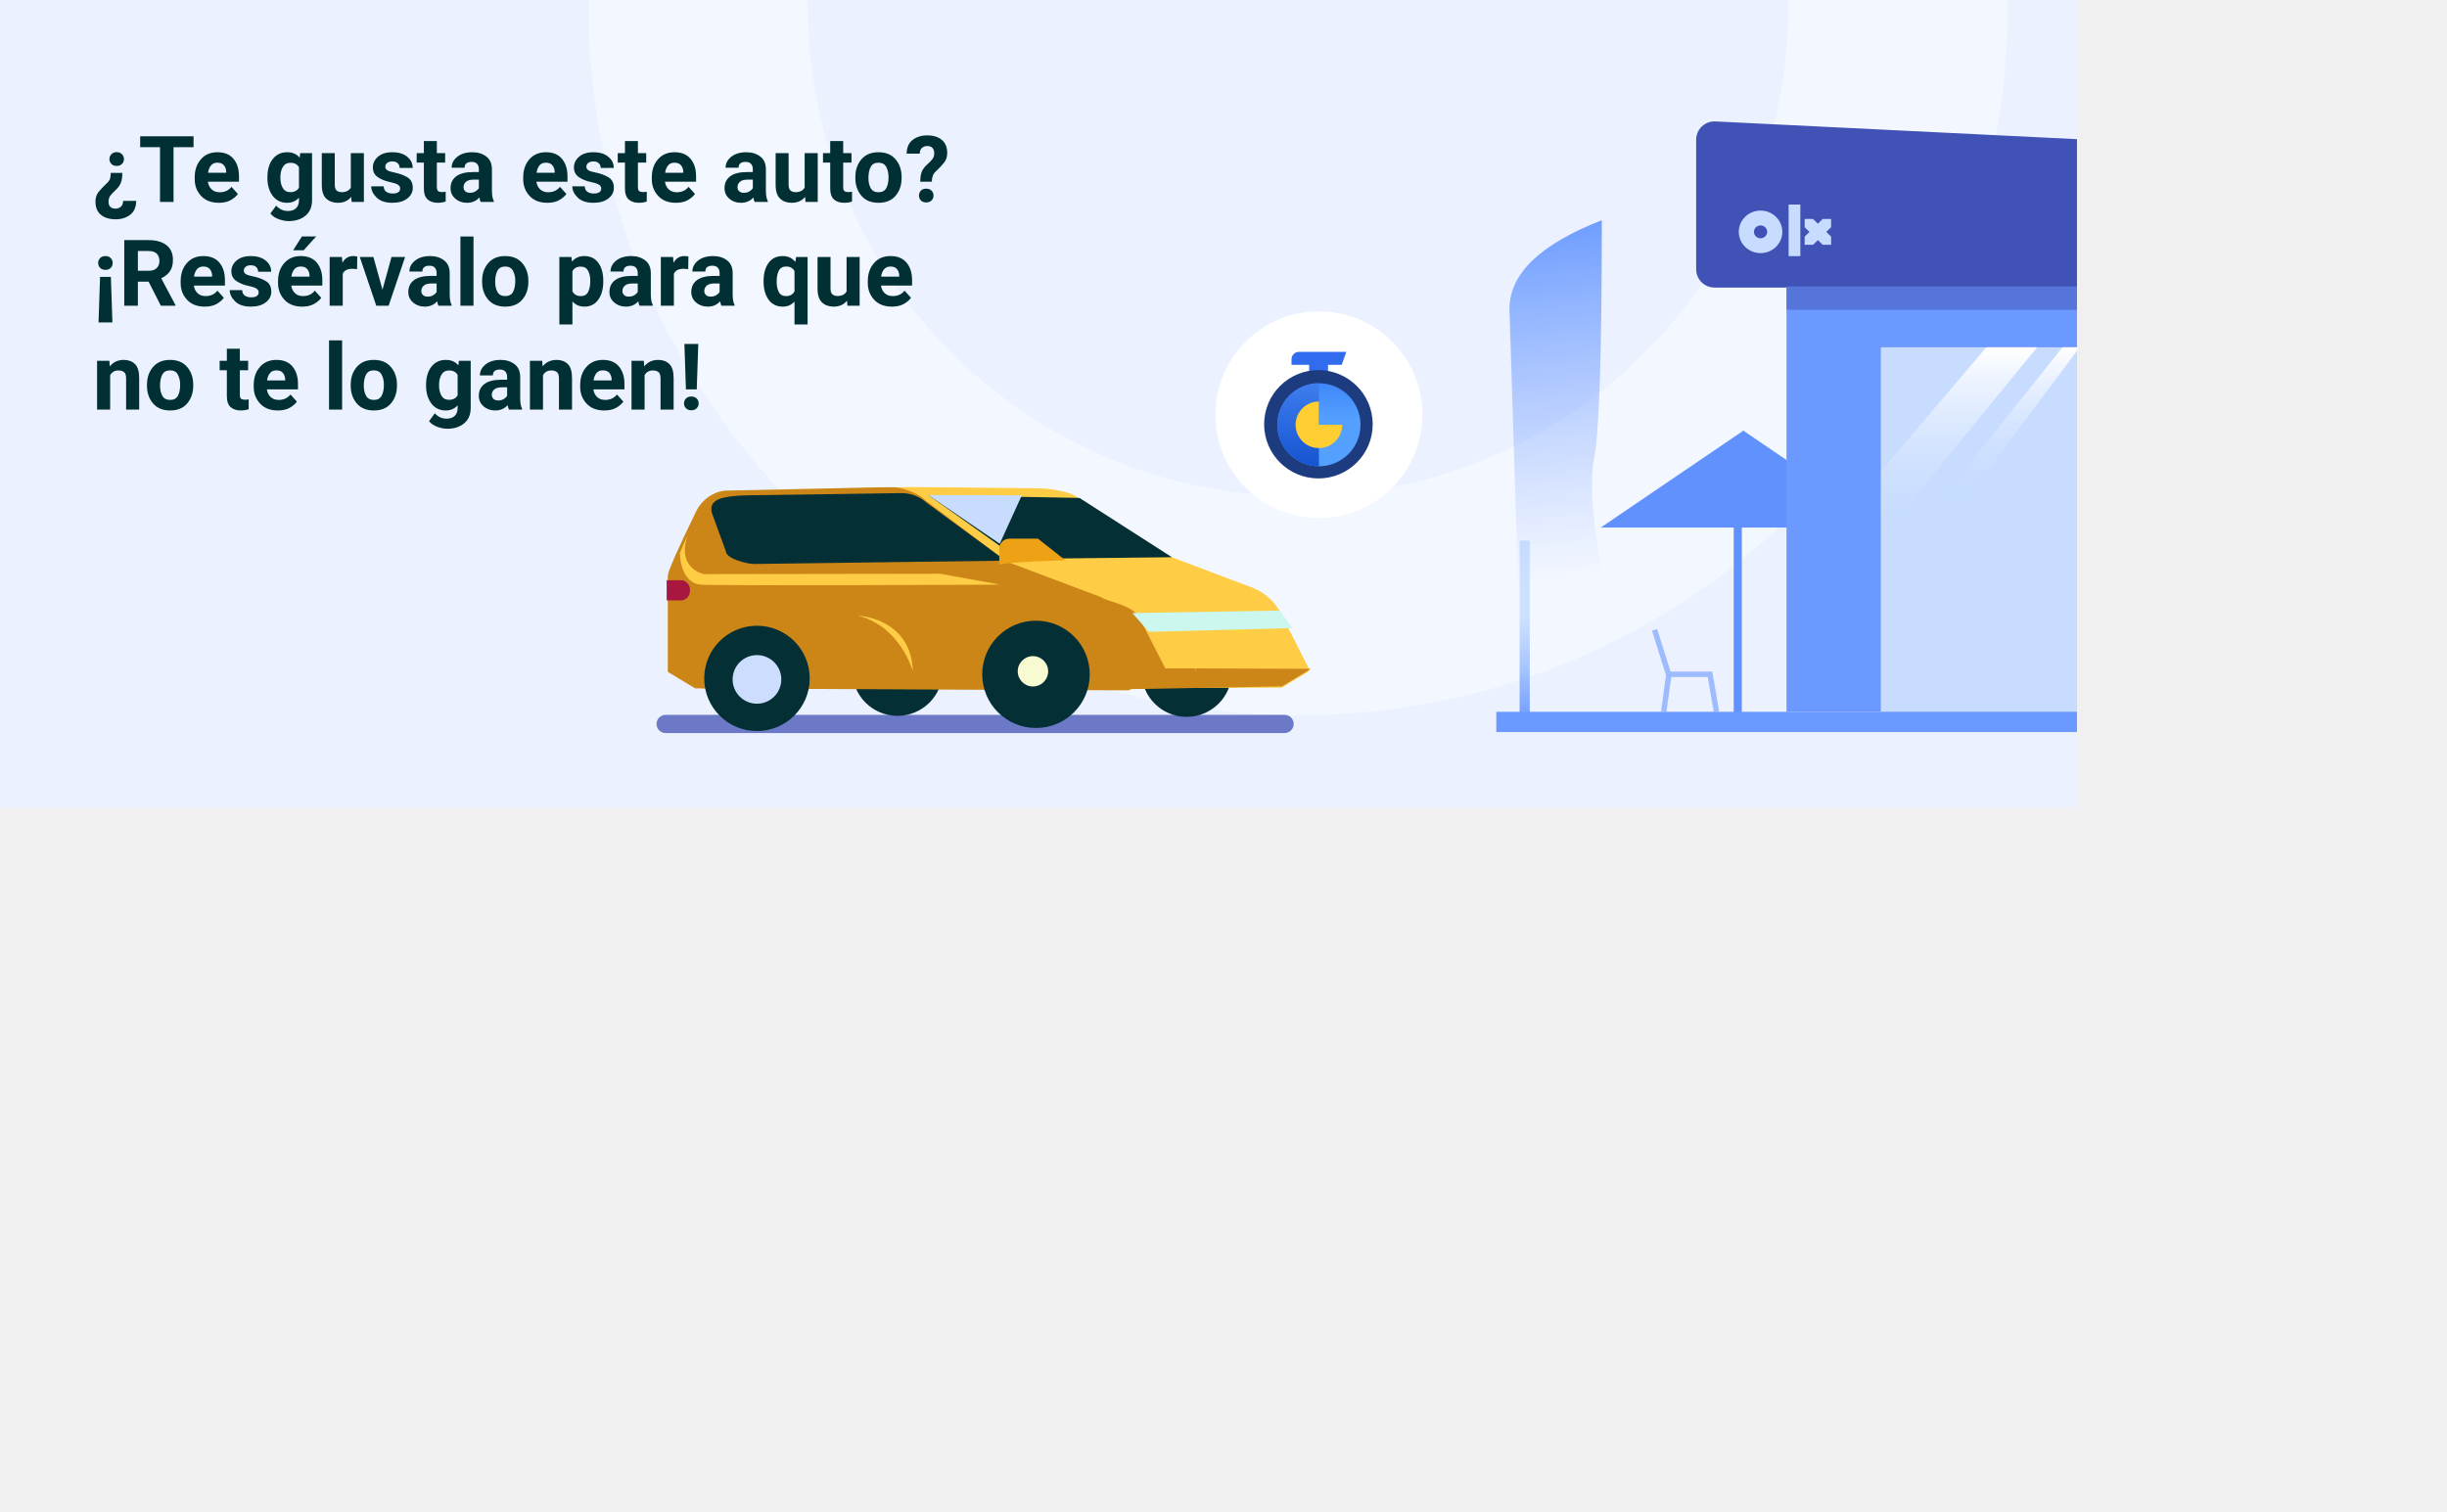
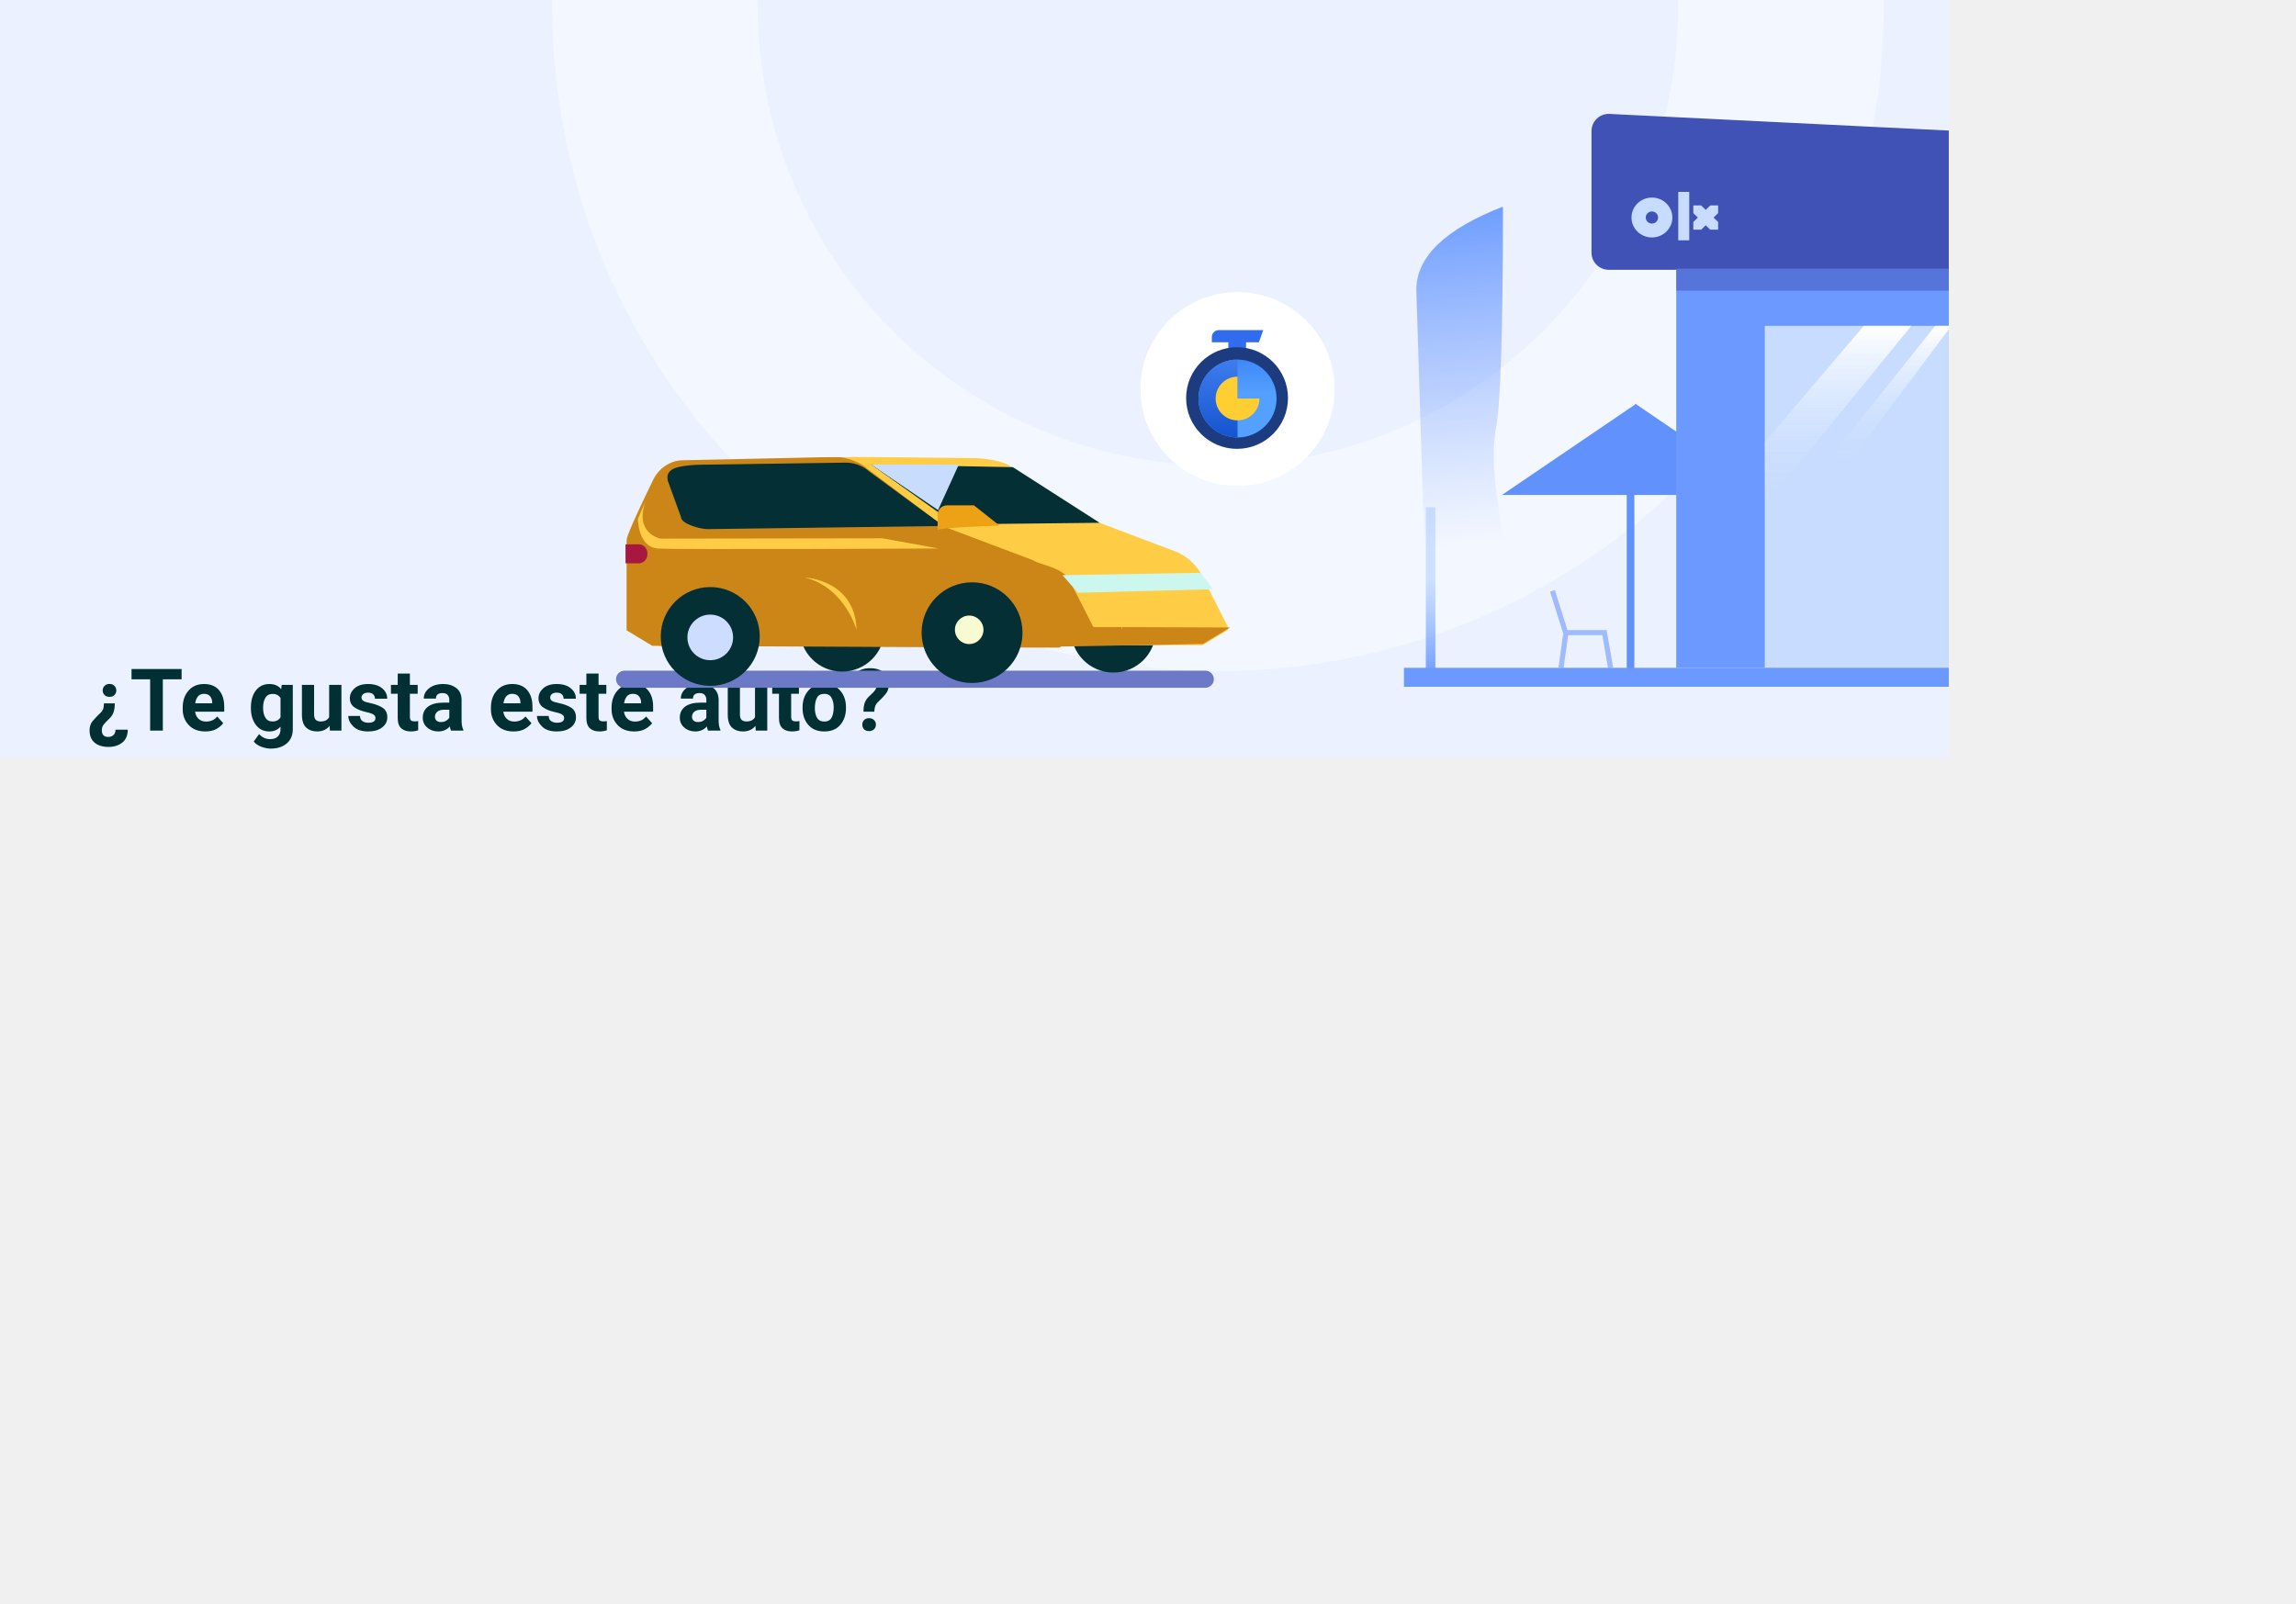
<svg xmlns="http://www.w3.org/2000/svg" xmlns:xlink="http://www.w3.org/1999/xlink">
  <defs>
    <linearGradient x1="50%" y1="41.53%" x2="50%" y2="100%" id="3nvgtwh45c">
      <stop stop-color="#A5C9FF" stop-opacity=".485" offset="0%" />
      <stop stop-color="#6C99FF" offset="100%" />
    </linearGradient>
    <linearGradient x1="50%" y1="0%" x2="50%" y2="100%" id="h32ksyp5xd">
      <stop stop-color="#FFF" offset="0%" />
      <stop stop-color="#C7DCFF" stop-opacity="0" offset="100%" />
    </linearGradient>
    <linearGradient x1="50%" y1="0%" x2="50%" y2="100%" id="pabi03lpre">
      <stop stop-color="#FFF" offset="0%" />
      <stop stop-color="#C7DCFF" stop-opacity="0" offset="100%" />
    </linearGradient>
    <linearGradient x1="46.578%" y1="-22.748%" x2="50%" y2="99.063%" id="f34nu193lf">
      <stop stop-color="#4482FF" offset="0%" />
      <stop stop-color="#80A6FF" stop-opacity="0" offset="100%" />
    </linearGradient>
    <linearGradient x1="37.311%" y1="43.297%" x2="37.311%" y2="-47.385%" id="4idmci077g">
      <stop stop-color="#53A0FF" offset="0%" />
      <stop stop-color="#2A6CF3" offset="100%" />
    </linearGradient>
    <linearGradient x1="50%" y1="-57.349%" x2="50%" y2="109.877%" id="zds6nuy79h">
      <stop stop-color="#5595FF" offset="0%" />
      <stop stop-color="#1250CD" offset="100%" />
    </linearGradient>
    <path id="iftytqn64a" d="M0 0h360v140H0z" />
    <path id="paxlthb23i" d="M0 0h86.349v35.281H0z" />
    <path id="tw9twrbaik" d="M0 0h34.82v3.686H0z" />
  </defs>
  <g fill="none" fill-rule="evenodd">
    <mask id="spr5rew4yb" fill="#fff">
      <use xlink:href="#iftytqn64a" />
    </mask>
    <use fill="#EBF1FF" xlink:href="#iftytqn64a" />
    <path d="M225-122c67.931 0 123 55.069 123 123s-55.069 123-123 123S102 68.931 102 1s55.069-123 123-123zm0 38c-46.944 0-85 38.056-85 85s38.056 85 85 85 85-38.056 85-85-38.056-85-85-85z" fill="#FFF" opacity=".401" mask="url(#spr5rew4yb)" />
    <g mask="url(#spr5rew4yb)" fill="#6191FC">
      <path d="m302.258 74.6-24.796 16.85h24.796" />
      <path d="m302.082 74.6 24.797 16.85h-24.797M300.5 89.343h1.407v34.58H300.5z" />
    </g>
    <text x="16" y="100" mask="url(#spr5rew4yb)" font-family="Roboto-Bold, Roboto" font-size="16" font-weight="bold" fill="#002F34">
-       <tspan x="16" y="35">¿Te gusta este auto?</tspan>
-       <tspan x="16" y="53">¡Resérvalo para que </tspan>
-       <tspan x="16" y="71">no te lo ganen!</tspan>
+       <tspan x="16" y="135">¿Te gusta este auto?</tspan>
+       <tspan x="16" y="153">¡Resérvalo para que </tspan>
+       <tspan x="16" y="171">no te lo ganen!</tspan>
    </text>
    <path fill="url(#3nvgtwh45c)" mask="url(#spr5rew4yb)" transform="matrix(-1 0 0 1 528.544 0)" d="M263.393 93.732h1.759v31.595h-1.759z" />
    <path d="m297.313 21.05 108.156 5.307a3.166 3.166 0 0 1 3.01 3.162v17.165a3.166 3.166 0 0 1-3.165 3.166H297.158a3.166 3.166 0 0 1-3.165-3.166V24.212a3.166 3.166 0 0 1 3.32-3.161z" fill="#4052B6" mask="url(#spr5rew4yb)" />
    <path fill="#6C99FF" mask="url(#spr5rew4yb)" d="M309.645 49.674h114.487v73.722H309.645z" />
    <g opacity=".563" mask="url(#spr5rew4yb)" stroke="#6191FC" stroke-width=".938">
      <path d="m286.782 109.178 2.428 7.723h7.597M288.365 123.396l.899-6.495h7.129l1.117 6.495" />
    </g>
    <path fill="#C7DCFF" mask="url(#spr5rew4yb)" d="M326 60.206h81.776v63.19H326z" />
    <path fill="url(#h32ksyp5xd)" mask="url(#spr5rew4yb)" d="M344.29 60.206 326 81.708v11.673l27.083-33.175z" />
    <path fill="url(#pabi03lpre)" mask="url(#spr5rew4yb)" d="m357.48 60.206-21.456 26.943 4.22.088 20.225-27.031z" />
    <path fill="#6C99FF" mask="url(#spr5rew4yb)" d="M259.348 123.396h117v3.511h-117z" />
    <path fill="#4052B6" opacity=".5" mask="url(#spr5rew4yb)" d="M309.645 49.674h57.331v4.037h-57.331z" />
    <g fill="#C7DCFF">
      <path d="M310.018 44.408h2.032v-8.951h-2.032zM305.154 41.308c-.632 0-1.144-.5-1.144-1.117 0-.616.512-1.117 1.144-1.117.632 0 1.144.5 1.144 1.117s-.512 1.117-1.144 1.117m0-4.802c-2.085 0-3.775 1.65-3.775 3.685 0 2.036 1.69 3.686 3.775 3.686s3.775-1.65 3.775-3.686c0-2.035-1.69-3.685-3.775-3.685M317.383 37.952h-1.444l-.848.828-.848-.828H312.8v1.434l.835.815-.835.816v1.414h1.464l.827-.808.827.808h1.465v-1.414l-.836-.816.836-.815z" />
    </g>
    <path d="M277.638 38.177c-10.67 4.154-16.004 9.274-16.004 15.359l1.495 47.831h15.036c-2.11-10.122-2.726-17.465-1.846-22.029.879-4.563 1.319-18.284 1.319-41.16z" fill="url(#f34nu193lf)" />
    <g transform="translate(210.668 53.978)">
      <ellipse fill="#FFF" cx="17.938" cy="17.904" rx="17.938" ry="17.904" />
      <path d="m22.686 7.021-.804 2.25h-2.367v2.138H16.24l-.001-2.138h-3.05v-.976c0-.703.571-1.274 1.275-1.274h8.222z" fill="#316CEF" />
      <path d="M27.259 19.571c0 5.186-4.212 9.391-9.409 9.391-5.196 0-9.409-4.205-9.409-9.39 0-5.187 4.213-9.391 9.41-9.391 5.196 0 9.408 4.204 9.408 9.39" fill="#1D3C80" />
      <path d="M9.499 19.835c-3.983-.001-7.212-3.224-7.213-7.199 0-3.975 3.227-7.196 7.21-7.195 3.982.001 7.21 3.224 7.211 7.199 0 3.974-3.226 7.195-7.208 7.195z" fill="url(#4idmci077g)" transform="translate(8.441 7.021)" />
      <path d="M9.497 19.835c-3.981-.001-7.21-3.224-7.21-7.199-.002-3.975 3.225-7.196 7.207-7.195l.003 14.394z" fill="url(#zds6nuy79h)" transform="translate(8.441 7.021)" />
      <path d="M17.938 23.696a4.041 4.041 0 0 0 4.045-4.037h-4.045v-4.037a4.041 4.041 0 0 0-4.045 4.037c0 2.23 1.811 4.037 4.045 4.037z" fill="#FFCE33" />
    </g>
    <path d="M222.646 127.082H115.38a1.584 1.584 0 0 1-1.588-1.58c0-.872.711-1.58 1.588-1.58h107.266c.877 0 1.588.708 1.588 1.58 0 .873-.711 1.58-1.588 1.58" fill="#6B79C7" />
    <path d="M213.506 116.463c0 4.314-3.503 7.81-7.825 7.81s-7.827-3.496-7.827-7.81 3.505-7.812 7.827-7.812 7.825 3.498 7.825 7.812M163.385 116.287c0 4.314-3.503 7.81-7.826 7.81-4.322 0-7.825-3.496-7.825-7.81s3.503-7.811 7.825-7.811c4.323 0 7.826 3.497 7.826 7.81" fill="#042F34" />
    <path d="m226.824 116.394-4.679 2.824-100.575.14-2.268-4.526v-11.215c0-1.524-1.932-3.03-1.359-4.716l8.006-10.444c1.084-1.9 3.29-3.31 5.718-3.31l26.283-.718 22.094.224c1.621 0 5.596.512 6.758 1.642l16.2 10.26 13.375 5.055a9.805 9.805 0 0 1 6.148 5.75l4.347 8.554" fill="#FECD45" />
    <path fill="#36E4DA" d="m129.244 115.379 107.804.587" />
    <g transform="translate(115.727 84.429)">
      <mask id="2t7n0l3foj" fill="#fff">
        <use xlink:href="#paxlthb23i" />
      </mask>
      <path d="M58.69 12.903 44.45 2.14C43.316 1.01 40.46 0 38.88 0L10.388.614c-2.366 0-4.567 1.614-5.558 3.82C1.61 11.043 0 14.721 0 15.467v16.565l4.769 2.872 75.082.377 6.498-3.647-4.093-8.02c-.885-3.239-5.923-3.59-7.163-4.533L58.69 12.903z" fill="#CC8617" mask="url(#2t7n0l3foj)" />
    </g>
    <path d="M140.347 117.604c0 5.04-4.094 9.127-9.145 9.127-5.05 0-9.144-4.086-9.144-9.127s4.094-9.128 9.144-9.128 9.145 4.087 9.145 9.128M188.885 116.901c0 5.138-4.172 9.303-9.32 9.303-5.147 0-9.321-4.165-9.321-9.303 0-5.138 4.174-9.303 9.32-9.303 5.149 0 9.321 4.165 9.321 9.303" fill="#042F34" />
    <path d="M181.675 116.375a2.635 2.635 0 0 1-2.638 2.633 2.635 2.635 0 0 1-2.638-2.633 2.635 2.635 0 0 1 2.638-2.633 2.635 2.635 0 0 1 2.638 2.633" fill="#F8FAD1" />
    <path d="M135.423 117.779a4.217 4.217 0 0 1-4.22 4.213 4.216 4.216 0 0 1-4.221-4.213 4.216 4.216 0 0 1 4.22-4.213 4.217 4.217 0 0 1 4.221 4.213" fill="#CDF" />
    <path d="m130.665 97.769 43.624-.578-13.712-10.064a6.544 6.544 0 0 0-4.57-1.641l-23.333.34c-1.582.056-4.885-.08-7.234.448-1.474.331-2.396 1.043-2.094 2.523l2.444 6.714c0 1.342 3.735 2.268 4.875 2.258M176.472 96.891l26.658-.292-16.027-10.28-26.18-.486z" fill="#042F34" />
    <path d="M173.21 97.944V95.12c0-.96.766-1.738 1.712-1.738h4.997l4.722 3.74s-10.932.316-11.432.823" fill="#EDA215" />
    <g transform="translate(192.403 115.848)">
      <mask id="0bov1j4vxl" fill="#fff">
        <use xlink:href="#tw9twrbaik" />
      </mask>
      <path fill="#CC8617" mask="url(#0bov1j4vxl)" d="m8 0 26.82.098-5.01 3.039L0 3.687z" />
    </g>
    <path d="m177.103 85.872-3.82 8.386-12.36-8.42s10.75-.025 16.18.034" fill="#C8DDFE" />
    <path d="M115.55 100.577h2.457c.877 0 1.589.749 1.589 1.672v.167c0 .923-.712 1.672-1.59 1.672h-2.455v-3.51z" fill="#A8173F" />
    <path d="M213.217 106.545h-3.99s1.96 3.229 6.859 3.159l-2.869-3.159z" fill="#FFD13A" />
    <path d="M117.837 95.875s0 5.25 3.705 5.478c3.705.229 51.868 0 51.868 0l-10.42-1.887-40.985.061s-4.863-.913-2.78-6.849M148.73 106.72s9.213.39 9.497 9.655c0 0-2.126-7.774-9.497-9.654M197.268 105.668s9.725.432 10.024 10.707c0 0-2.244-8.623-10.024-10.707" fill="#FECD45" />
    <path fill="#CCF7EE" d="m196.272 106.277 25.532-.434 2.254 3.037-24.933.65z" />
  </g>
</svg>
